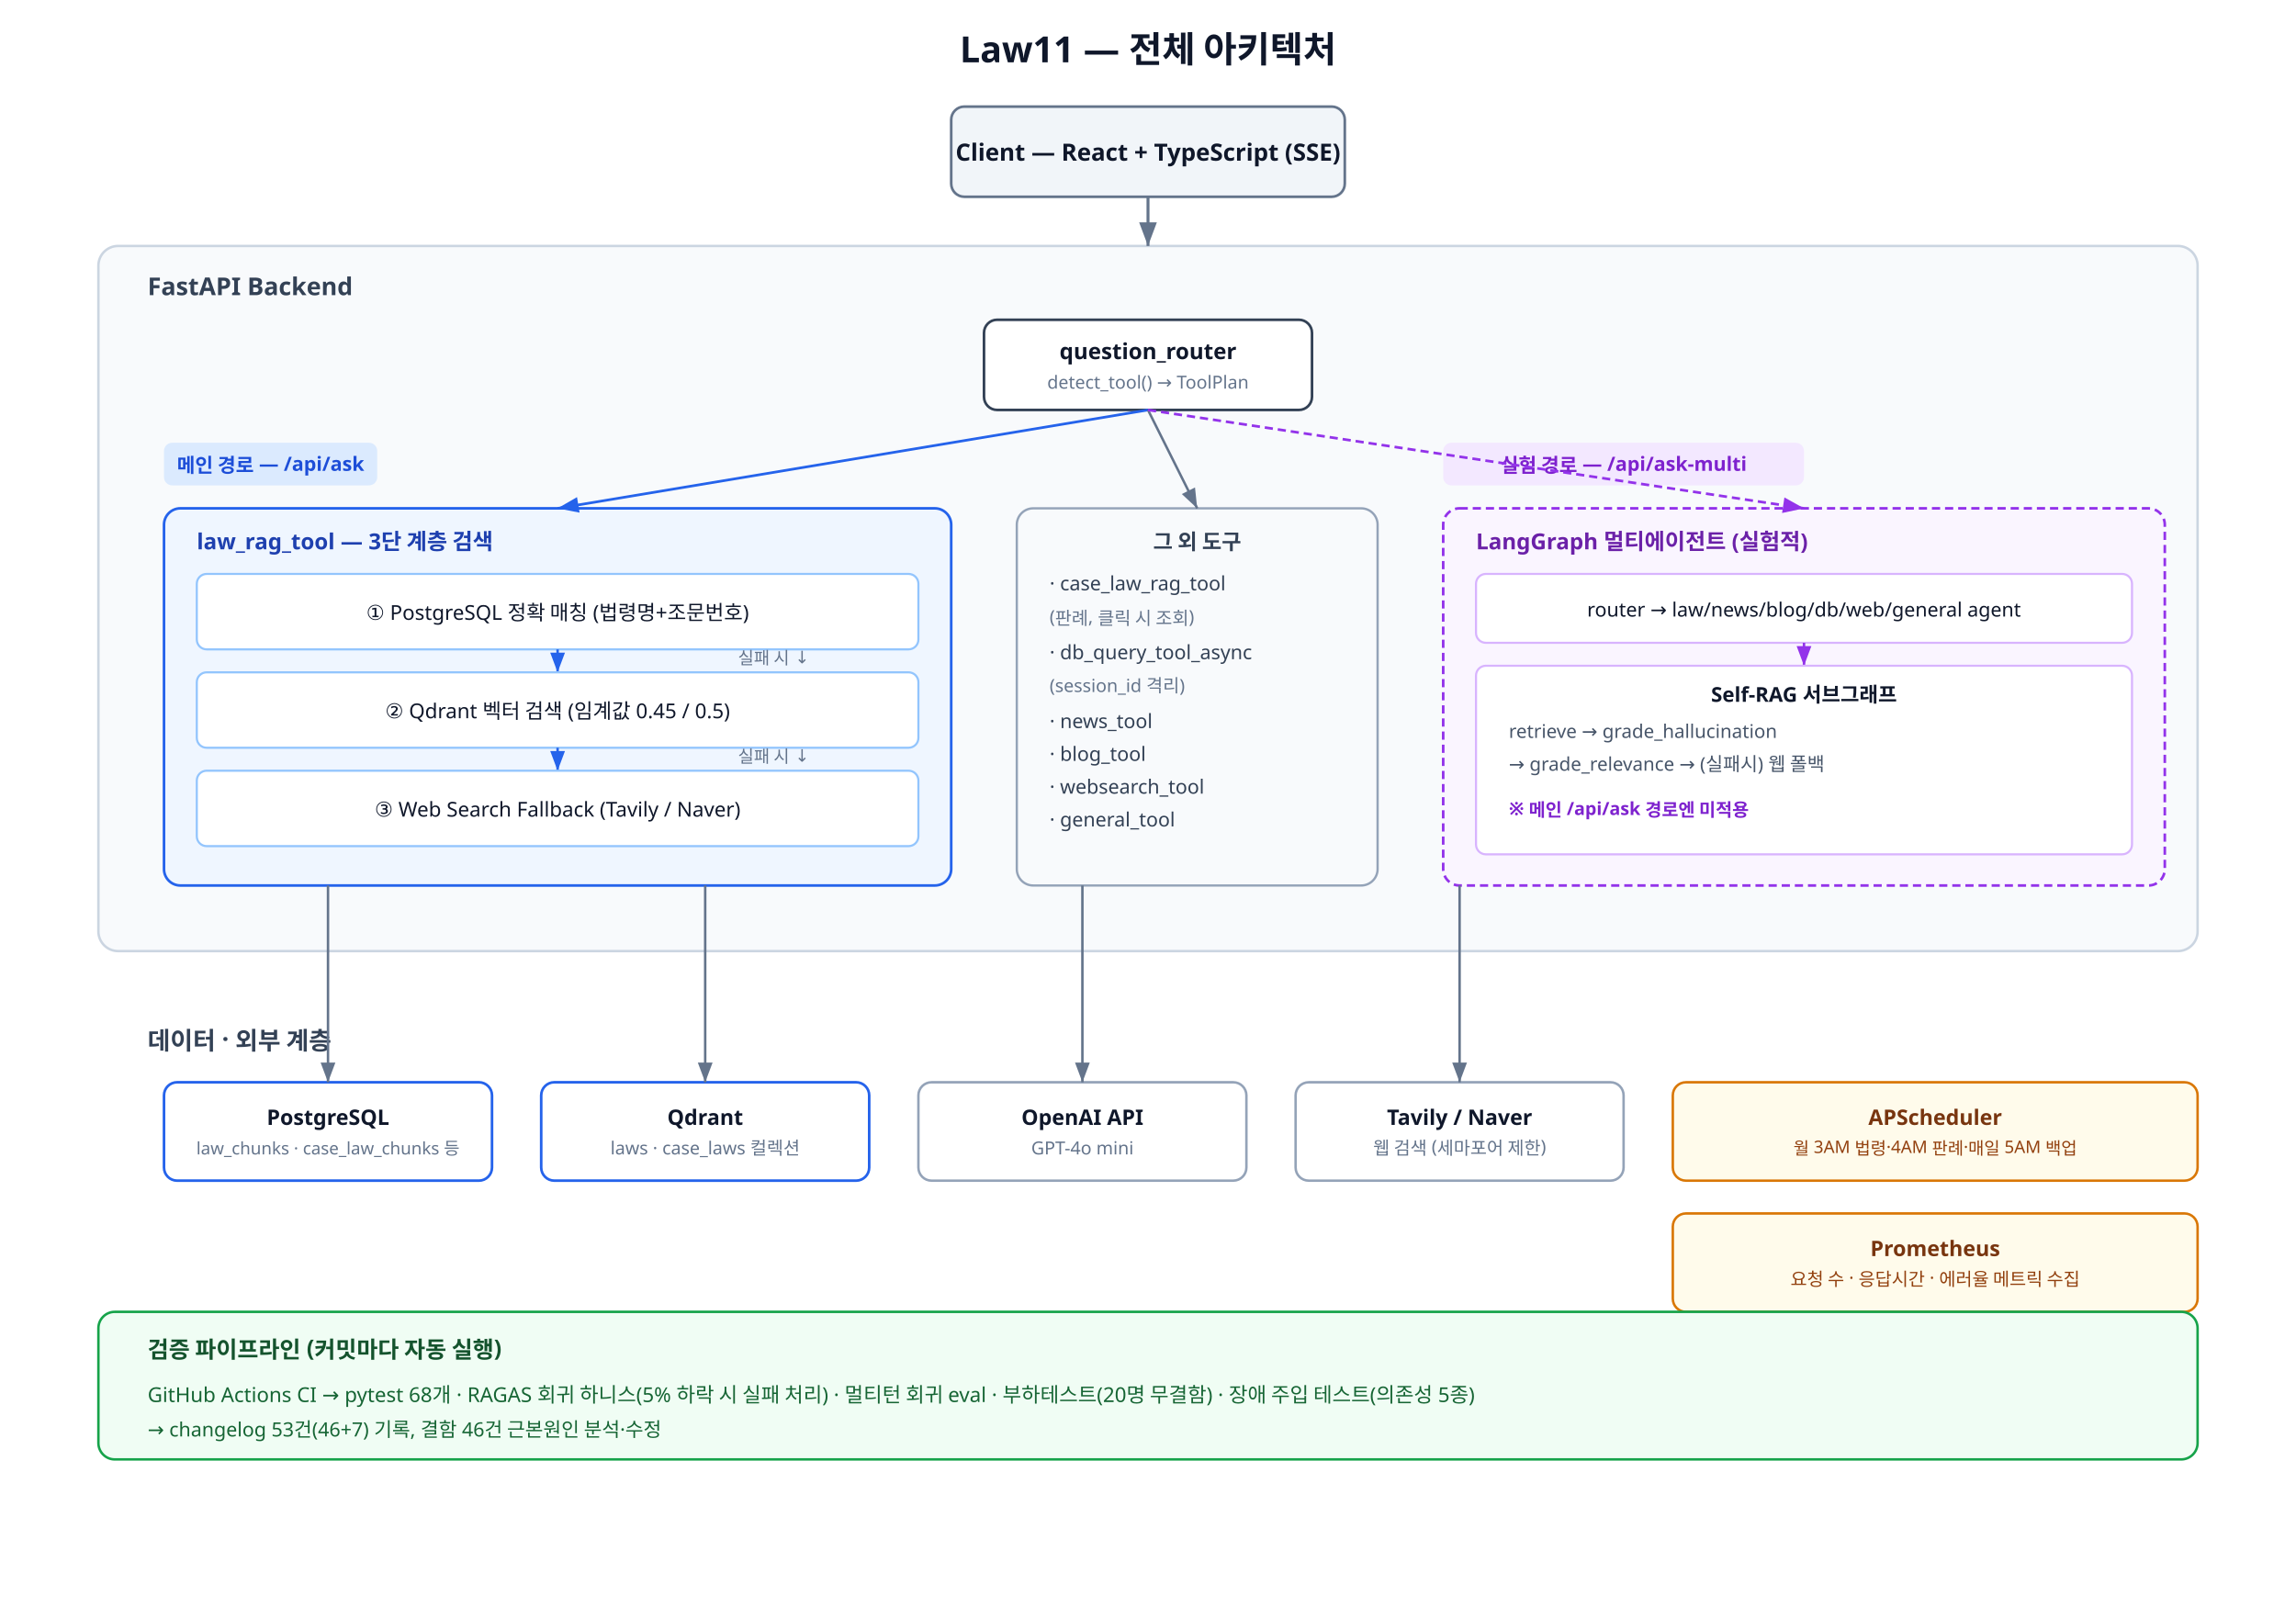
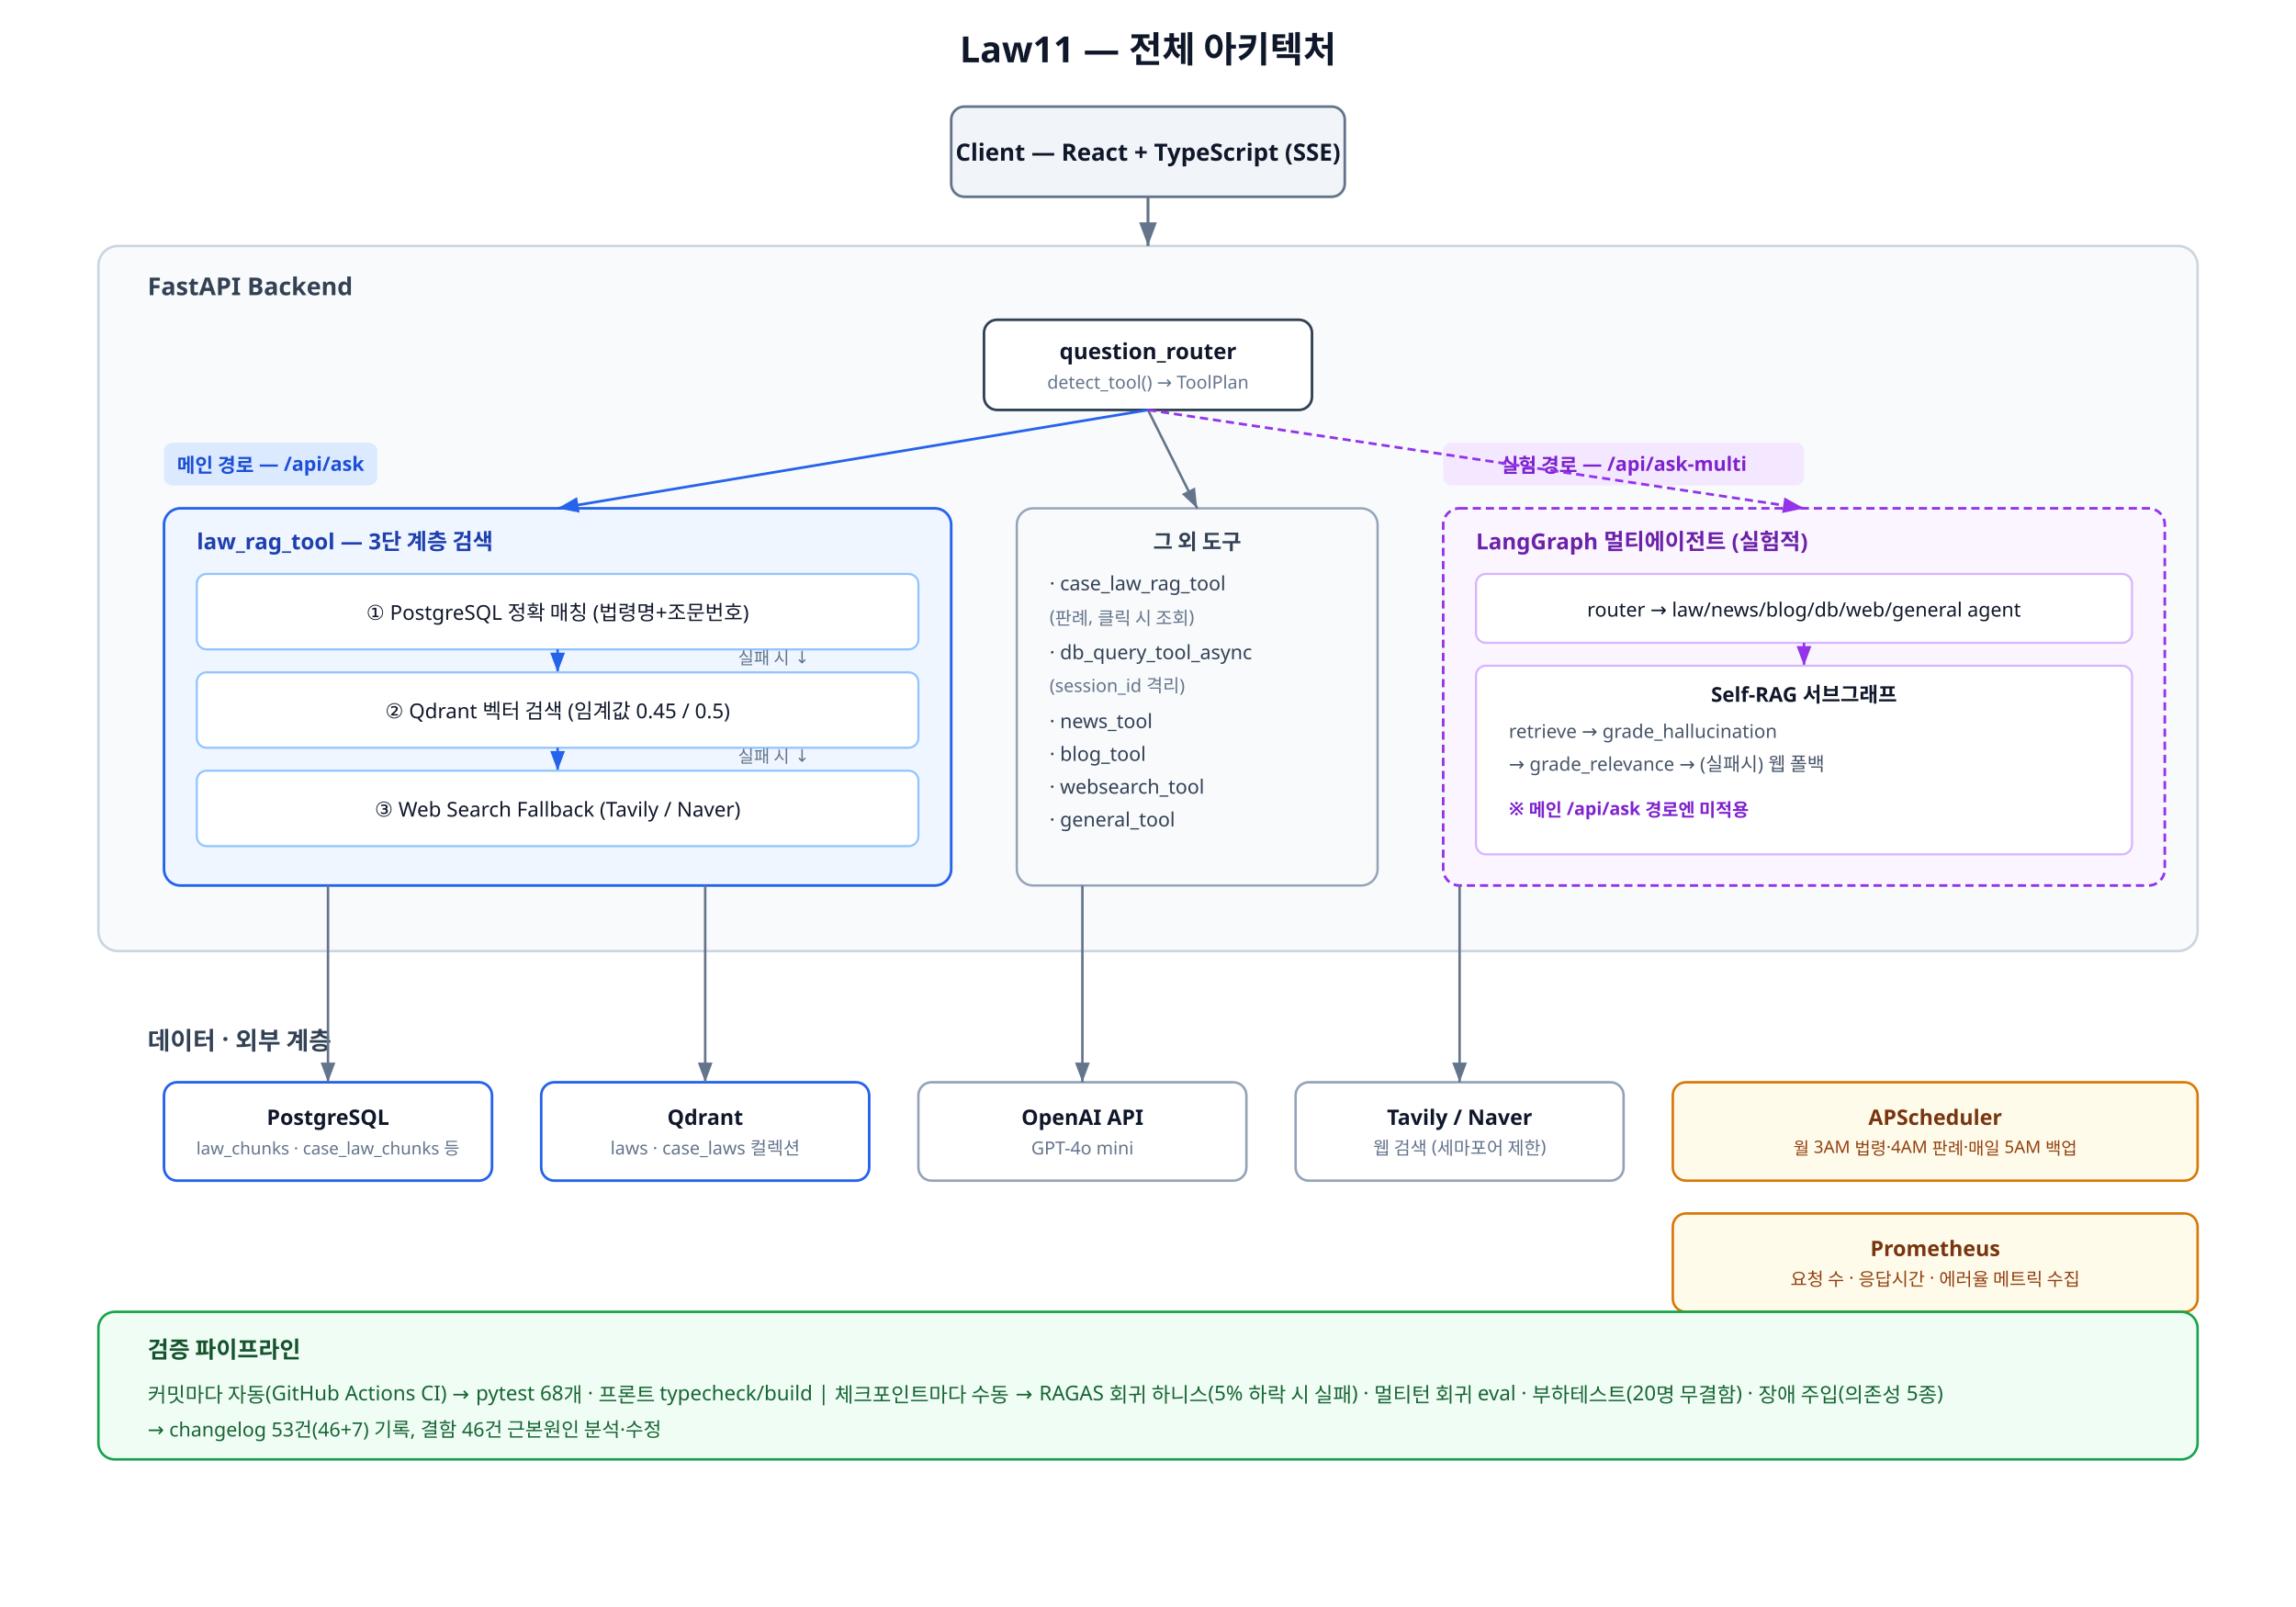
<svg xmlns="http://www.w3.org/2000/svg" width="1400" height="980" viewBox="0 0 1400 980" font-family="'Apple SD Gothic Neo','Malgun Gothic','Noto Sans KR',sans-serif">
  <defs>
    <marker id="a1" markerWidth="10" markerHeight="10" refX="8" refY="3" orient="auto" markerUnits="strokeWidth">
      <path d="M0,0 L8,3 L0,6 Z" fill="#64748b" />
    </marker>
    <marker id="a2" markerWidth="10" markerHeight="10" refX="8" refY="3" orient="auto" markerUnits="strokeWidth">
      <path d="M0,0 L8,3 L0,6 Z" fill="#2563eb" />
    </marker>
    <marker id="a3" markerWidth="10" markerHeight="10" refX="8" refY="3" orient="auto" markerUnits="strokeWidth">
      <path d="M0,0 L8,3 L0,6 Z" fill="#9333ea" />
    </marker>
  </defs>
  <rect width="1400" height="980" fill="#ffffff" />
  <text x="700" y="38" text-anchor="middle" font-size="22" font-weight="700" fill="#0f172a">Law11 — 전체 아키텍처</text>
  <rect x="580" y="65" width="240" height="55" rx="8" fill="#f1f5f9" stroke="#64748b" stroke-width="1.6" />
  <text x="700" y="98" text-anchor="middle" font-size="14.5" font-weight="600" fill="#0f172a">Client — React + TypeScript (SSE)</text>
  <rect x="60" y="150" width="1280" height="430" rx="12" fill="#f8fafc" stroke="#cbd5e1" stroke-width="1.5" />
  <text x="90" y="180" font-size="15" font-weight="700" fill="#334155">FastAPI Backend</text>
  <line x1="700" y1="120" x2="700" y2="150" stroke="#64748b" stroke-width="1.8" marker-end="url(#a1)" />
  <rect x="600" y="195" width="200" height="55" rx="8" fill="#ffffff" stroke="#334155" stroke-width="1.6" />
  <text x="700" y="219" text-anchor="middle" font-size="13.5" font-weight="600" fill="#0f172a">question_router</text>
  <text x="700" y="237" text-anchor="middle" font-size="11" fill="#64748b">detect_tool() → ToolPlan</text>
  <rect x="100" y="270" width="130" height="26" rx="5" fill="#dbeafe" />
  <text x="165" y="288" text-anchor="middle" font-size="12" font-weight="700" fill="#1d4ed8">메인 경로 — /api/ask</text>
  <rect x="100" y="310" width="480" height="230" rx="10" fill="#eff6ff" stroke="#2563eb" stroke-width="1.6" />
  <text x="120" y="335" font-size="13.5" font-weight="700" fill="#1e40af">law_rag_tool — 3단 계층 검색</text>
  <rect x="120" y="350" width="440" height="46" rx="6" fill="#ffffff" stroke="#93c5fd" stroke-width="1.3" />
  <text x="340" y="378" text-anchor="middle" font-size="12.5" fill="#0f172a">① PostgreSQL 정확 매칭 (법령명+조문번호)</text>
  <line x1="340" y1="396" x2="340" y2="410" stroke="#2563eb" stroke-width="1.5" marker-end="url(#a2)" />
  <text x="450" y="405" font-size="10.5" fill="#64748b">실패 시 ↓</text>
  <rect x="120" y="410" width="440" height="46" rx="6" fill="#ffffff" stroke="#93c5fd" stroke-width="1.3" />
  <text x="340" y="438" text-anchor="middle" font-size="12.5" fill="#0f172a">② Qdrant 벡터 검색 (임계값 0.45 / 0.5)</text>
  <line x1="340" y1="456" x2="340" y2="470" stroke="#2563eb" stroke-width="1.5" marker-end="url(#a2)" />
  <text x="450" y="465" font-size="10.5" fill="#64748b">실패 시 ↓</text>
  <rect x="120" y="470" width="440" height="46" rx="6" fill="#ffffff" stroke="#93c5fd" stroke-width="1.3" />
  <text x="340" y="498" text-anchor="middle" font-size="12.5" fill="#0f172a">③ Web Search Fallback (Tavily / Naver)</text>
  <rect x="620" y="310" width="220" height="230" rx="10" fill="#f8fafc" stroke="#94a3b8" stroke-width="1.4" />
  <text x="730" y="335" text-anchor="middle" font-size="13" font-weight="700" fill="#334155">그 외 도구</text>
  <text x="640" y="360" font-size="12" fill="#334155">· case_law_rag_tool</text>
  <text x="640" y="380" font-size="11" fill="#64748b">  (판례, 클릭 시 조회)</text>
  <text x="640" y="402" font-size="12" fill="#334155">· db_query_tool_async</text>
  <text x="640" y="422" font-size="11" fill="#64748b">  (session_id 격리)</text>
  <text x="640" y="444" font-size="12" fill="#334155">· news_tool</text>
  <text x="640" y="464" font-size="12" fill="#334155">· blog_tool</text>
  <text x="640" y="484" font-size="12" fill="#334155">· websearch_tool</text>
  <text x="640" y="504" font-size="12" fill="#334155">· general_tool</text>
  <line x1="700" y1="250" x2="340" y2="310" stroke="#2563eb" stroke-width="1.6" marker-end="url(#a2)" />
  <line x1="700" y1="250" x2="730" y2="310" stroke="#64748b" stroke-width="1.5" marker-end="url(#a1)" />
  <rect x="880" y="270" width="220" height="26" rx="5" fill="#f3e8ff" />
  <text x="990" y="288" text-anchor="middle" font-size="12" font-weight="700" fill="#7e22ce">실험 경로 — /api/ask-multi</text>
  <rect x="880" y="310" width="440" height="230" rx="10" fill="#faf5ff" stroke="#9333ea" stroke-width="1.6" stroke-dasharray="5,3" />
  <text x="900" y="335" font-size="13.5" font-weight="700" fill="#6b21a8">LangGraph 멀티에이전트 (실험적)</text>
  <rect x="900" y="350" width="400" height="42" rx="6" fill="#ffffff" stroke="#d8b4fe" stroke-width="1.3" />
  <text x="1100" y="376" text-anchor="middle" font-size="12" fill="#0f172a">router → law/news/blog/db/web/general agent</text>
  <line x1="1100" y1="392" x2="1100" y2="406" stroke="#9333ea" stroke-width="1.5" marker-end="url(#a3)" />
  <rect x="900" y="406" width="400" height="115" rx="6" fill="#ffffff" stroke="#d8b4fe" stroke-width="1.3" />
  <text x="1100" y="428" text-anchor="middle" font-size="12.5" font-weight="600" fill="#0f172a">Self-RAG 서브그래프</text>
  <text x="920" y="450" font-size="11.5" fill="#475569">retrieve → grade_hallucination</text>
  <text x="920" y="470" font-size="11.5" fill="#475569">→ grade_relevance → (실패시) 웹 폴백</text>
  <text x="920" y="497" font-size="11" fill="#7e22ce" font-weight="600">※ 메인 /api/ask 경로엔 미적용</text>
  <line x1="700" y1="250" x2="1100" y2="310" stroke="#9333ea" stroke-width="1.6" stroke-dasharray="5,3" marker-end="url(#a3)" />
  <text x="90" y="640" font-size="15" font-weight="700" fill="#334155">데이터 · 외부 계층</text>
  <rect x="100" y="660" width="200" height="60" rx="8" fill="#ffffff" stroke="#2563eb" stroke-width="1.6" />
  <text x="200" y="686" text-anchor="middle" font-size="13" font-weight="600" fill="#0f172a">PostgreSQL</text>
  <text x="200" y="704" text-anchor="middle" font-size="10.5" fill="#64748b">law_chunks · case_law_chunks 등</text>
  <rect x="330" y="660" width="200" height="60" rx="8" fill="#ffffff" stroke="#2563eb" stroke-width="1.6" />
  <text x="430" y="686" text-anchor="middle" font-size="13" font-weight="600" fill="#0f172a">Qdrant</text>
  <text x="430" y="704" text-anchor="middle" font-size="11" fill="#64748b">laws · case_laws 컬렉션</text>
  <rect x="560" y="660" width="200" height="60" rx="8" fill="#ffffff" stroke="#94a3b8" stroke-width="1.5" />
  <text x="660" y="686" text-anchor="middle" font-size="13" font-weight="600" fill="#0f172a">OpenAI API</text>
  <text x="660" y="704" text-anchor="middle" font-size="11" fill="#64748b">GPT-4o mini</text>
  <rect x="790" y="660" width="200" height="60" rx="8" fill="#ffffff" stroke="#94a3b8" stroke-width="1.5" />
  <text x="890" y="686" text-anchor="middle" font-size="13" font-weight="600" fill="#0f172a">Tavily / Naver</text>
  <text x="890" y="704" text-anchor="middle" font-size="11" fill="#64748b">웹 검색 (세마포어 제한)</text>
  <line x1="200" y1="540" x2="200" y2="660" stroke="#64748b" stroke-width="1.5" marker-end="url(#a1)" />
  <line x1="430" y1="540" x2="430" y2="660" stroke="#64748b" stroke-width="1.5" marker-end="url(#a1)" />
  <line x1="660" y1="540" x2="660" y2="660" stroke="#64748b" stroke-width="1.5" marker-end="url(#a1)" />
  <line x1="890" y1="540" x2="890" y2="660" stroke="#64748b" stroke-width="1.5" marker-end="url(#a1)" />
  <rect x="1020" y="660" width="320" height="60" rx="8" fill="#fffbeb" stroke="#d97706" stroke-width="1.5" />
  <text x="1180" y="686" text-anchor="middle" font-size="13" font-weight="600" fill="#78350f">APScheduler</text>
  <text x="1180" y="704" text-anchor="middle" font-size="10.5" fill="#92400e">월 3AM 법령·4AM 판례·매일 5AM 백업</text>
  <rect x="1020" y="740" width="320" height="60" rx="8" fill="#fffbeb" stroke="#d97706" stroke-width="1.5" />
  <text x="1180" y="766" text-anchor="middle" font-size="13" font-weight="600" fill="#78350f">Prometheus</text>
  <text x="1180" y="784" text-anchor="middle" font-size="11" fill="#92400e">요청 수 · 응답시간 · 에러율 메트릭 수집</text>
  <rect x="60" y="800" width="1280" height="90" rx="10" fill="#f0fdf4" stroke="#16a34a" stroke-width="1.5" />
-   <text x="90" y="828" font-size="14" font-weight="700" fill="#14532d">검증 파이프라인 (커밋마다 자동 실행)</text>
-   <text x="90" y="855" font-size="12.5" fill="#166534">GitHub Actions CI → pytest 68개 · RAGAS 회귀 하니스(5% 하락 시 실패 처리) · 멀티턴 회귀 eval · 부하테스트(20명 무결함) · 장애 주입 테스트(의존성 5종)</text>
+   <text x="90" y="828" font-size="14" font-weight="700" fill="#14532d">검증 파이프라인</text>
+   <text x="90" y="855" font-size="12.5" fill="#166534">커밋마다 자동(GitHub Actions CI) → pytest 68개 · 프론트 typecheck/build   |   체크포인트마다 수동 → RAGAS 회귀 하니스(5% 하락 시 실패) · 멀티턴 회귀 eval · 부하테스트(20명 무결함) · 장애 주입(의존성 5종)</text>
  <text x="90" y="876" font-size="12" fill="#166534">→ changelog 53건(46+7) 기록, 결함 46건 근본원인 분석·수정</text>
</svg>
